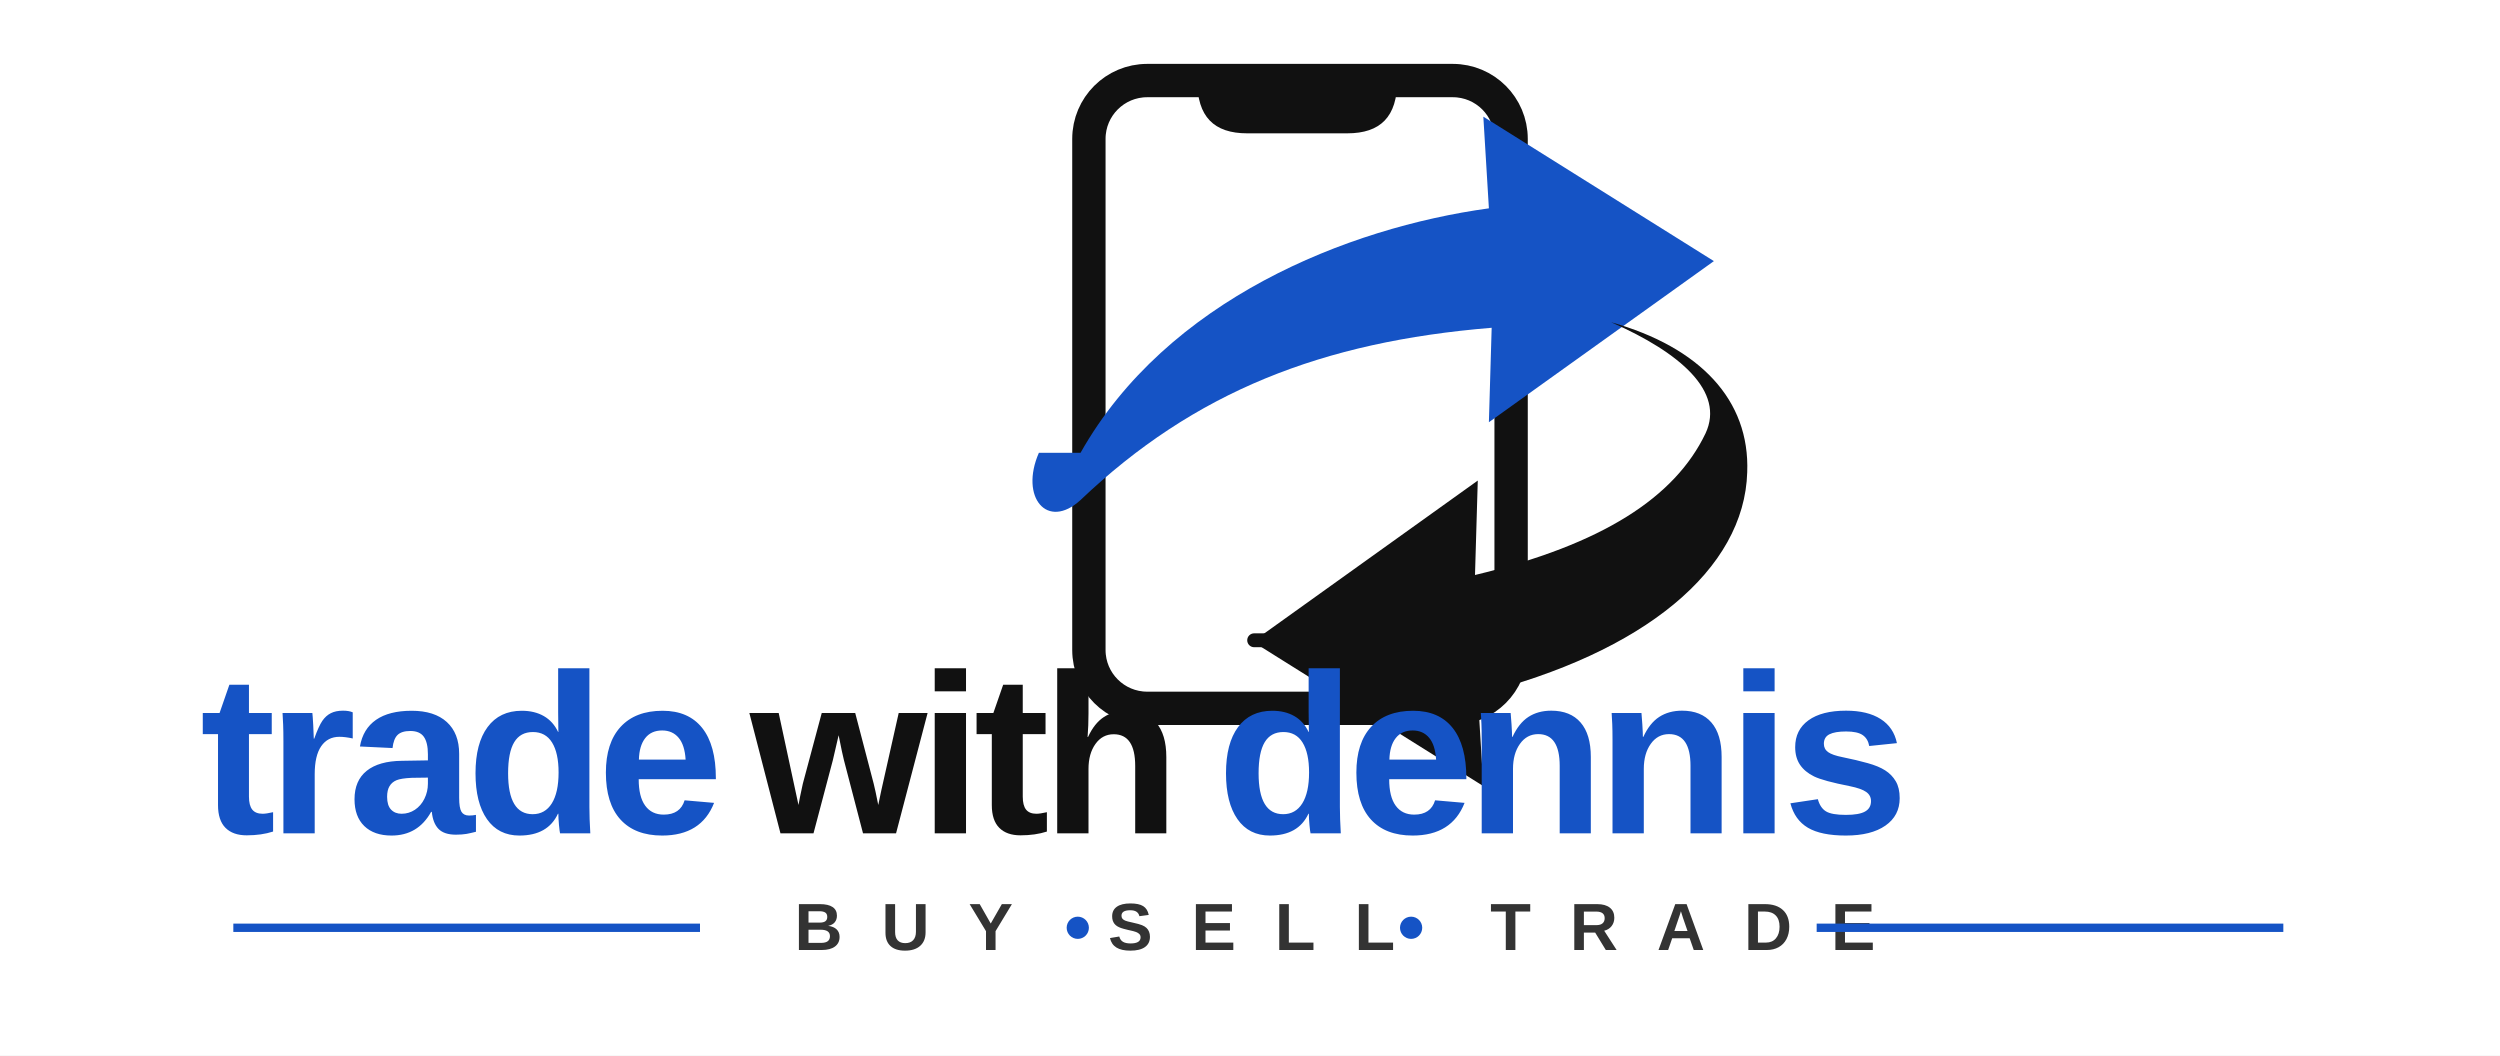
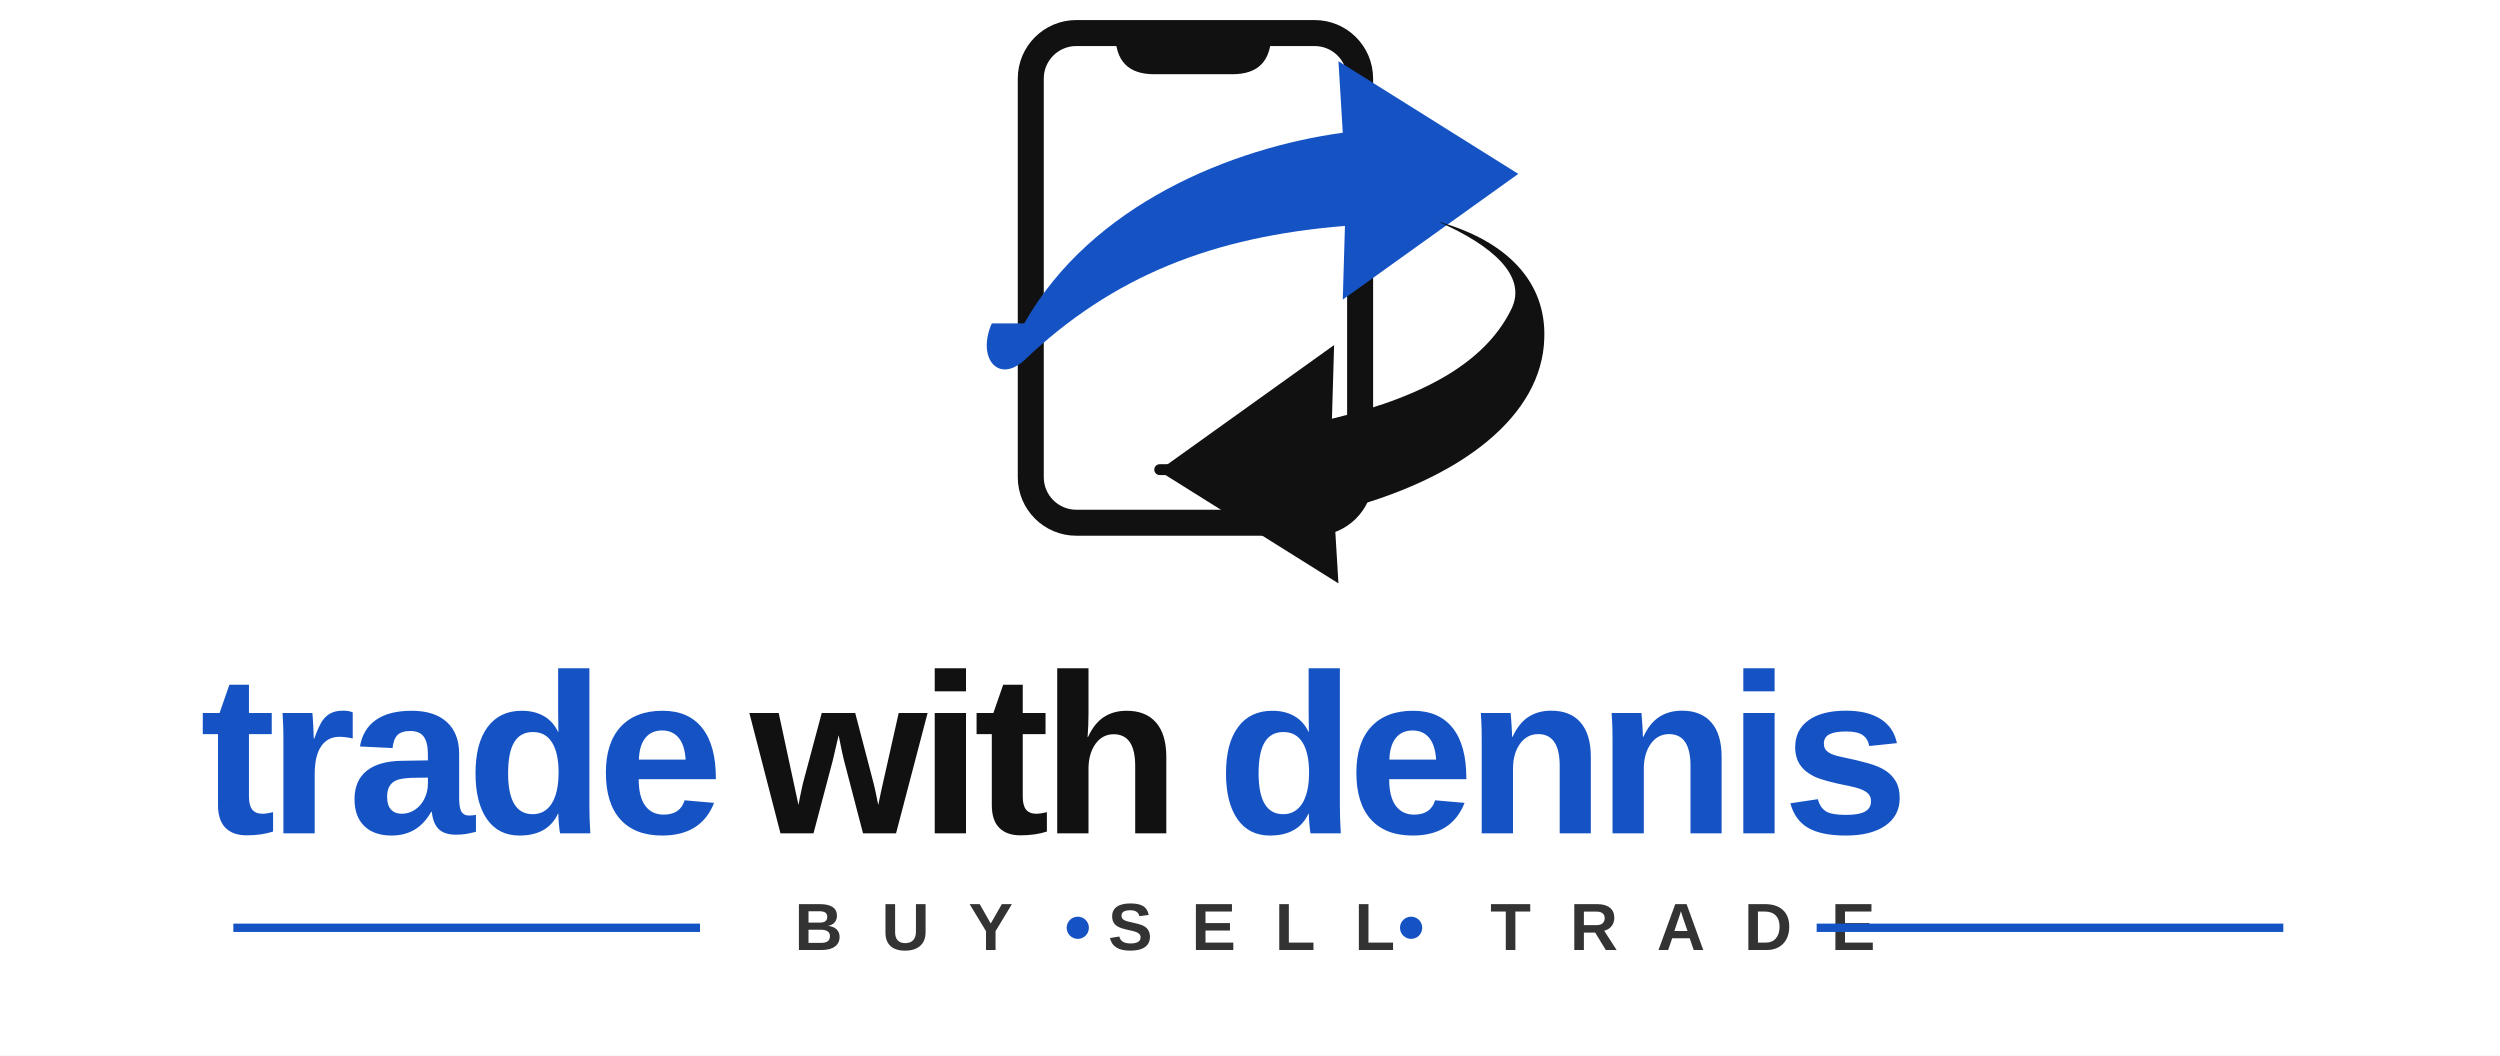
<svg xmlns="http://www.w3.org/2000/svg" width="900" height="380" viewBox="0 0 900 380" role="img" aria-labelledby="title desc">
  <rect width="900" height="380" fill="white" />
-   <g transform="translate(356 24)">
+   <g transform="translate(343 8) scale(0.78)">
    <rect x="36" y="5" width="152" height="226" rx="21" fill="none" stroke="#111111" stroke-width="12" />
    <path d="M75 5h72c0 13-6 19-18 19H93c-12 0-18-6-18-19Z" fill="#111111" />
    <rect x="93" y="204" width="38" height="5" rx="2.5" fill="#111111" />
    <path d="M33 139c31-55 96-81 147-88l-2-33 83 52-81 58 1-34c-61 5-107 23-148 62-12 11-22-1-15-17Z" fill="#1553c5" />
    <path d="M224 92c32 9 50 28 49 54-1 35-37 65-97 80l2 33-83-52 81-58-1 34c46-11 72-28 83-51 7-15-9-29-34-40Z" fill="#111111" />
  </g>
  <g font-family="Arial, Helvetica, sans-serif" font-weight="900" font-size="82" letter-spacing="-3">
    <text x="72" y="300" fill="#1553c5">trade</text>
    <text x="270" y="300" fill="#111111">with</text>
    <text x="438" y="300" fill="#1553c5">dennis</text>
  </g>
  <g font-family="Arial, Helvetica, sans-serif" font-weight="700" font-size="24" letter-spacing="14" fill="#333333">
    <line x1="84" y1="334" x2="252" y2="334" stroke="#1553c5" stroke-width="3" />
    <text x="286" y="342">BUY SELL TRADE</text>
    <line x1="654" y1="334" x2="822" y2="334" stroke="#1553c5" stroke-width="3" />
    <circle cx="388" cy="334" r="4" fill="#1553c5" />
    <circle cx="508" cy="334" r="4" fill="#1553c5" />
  </g>
</svg>
